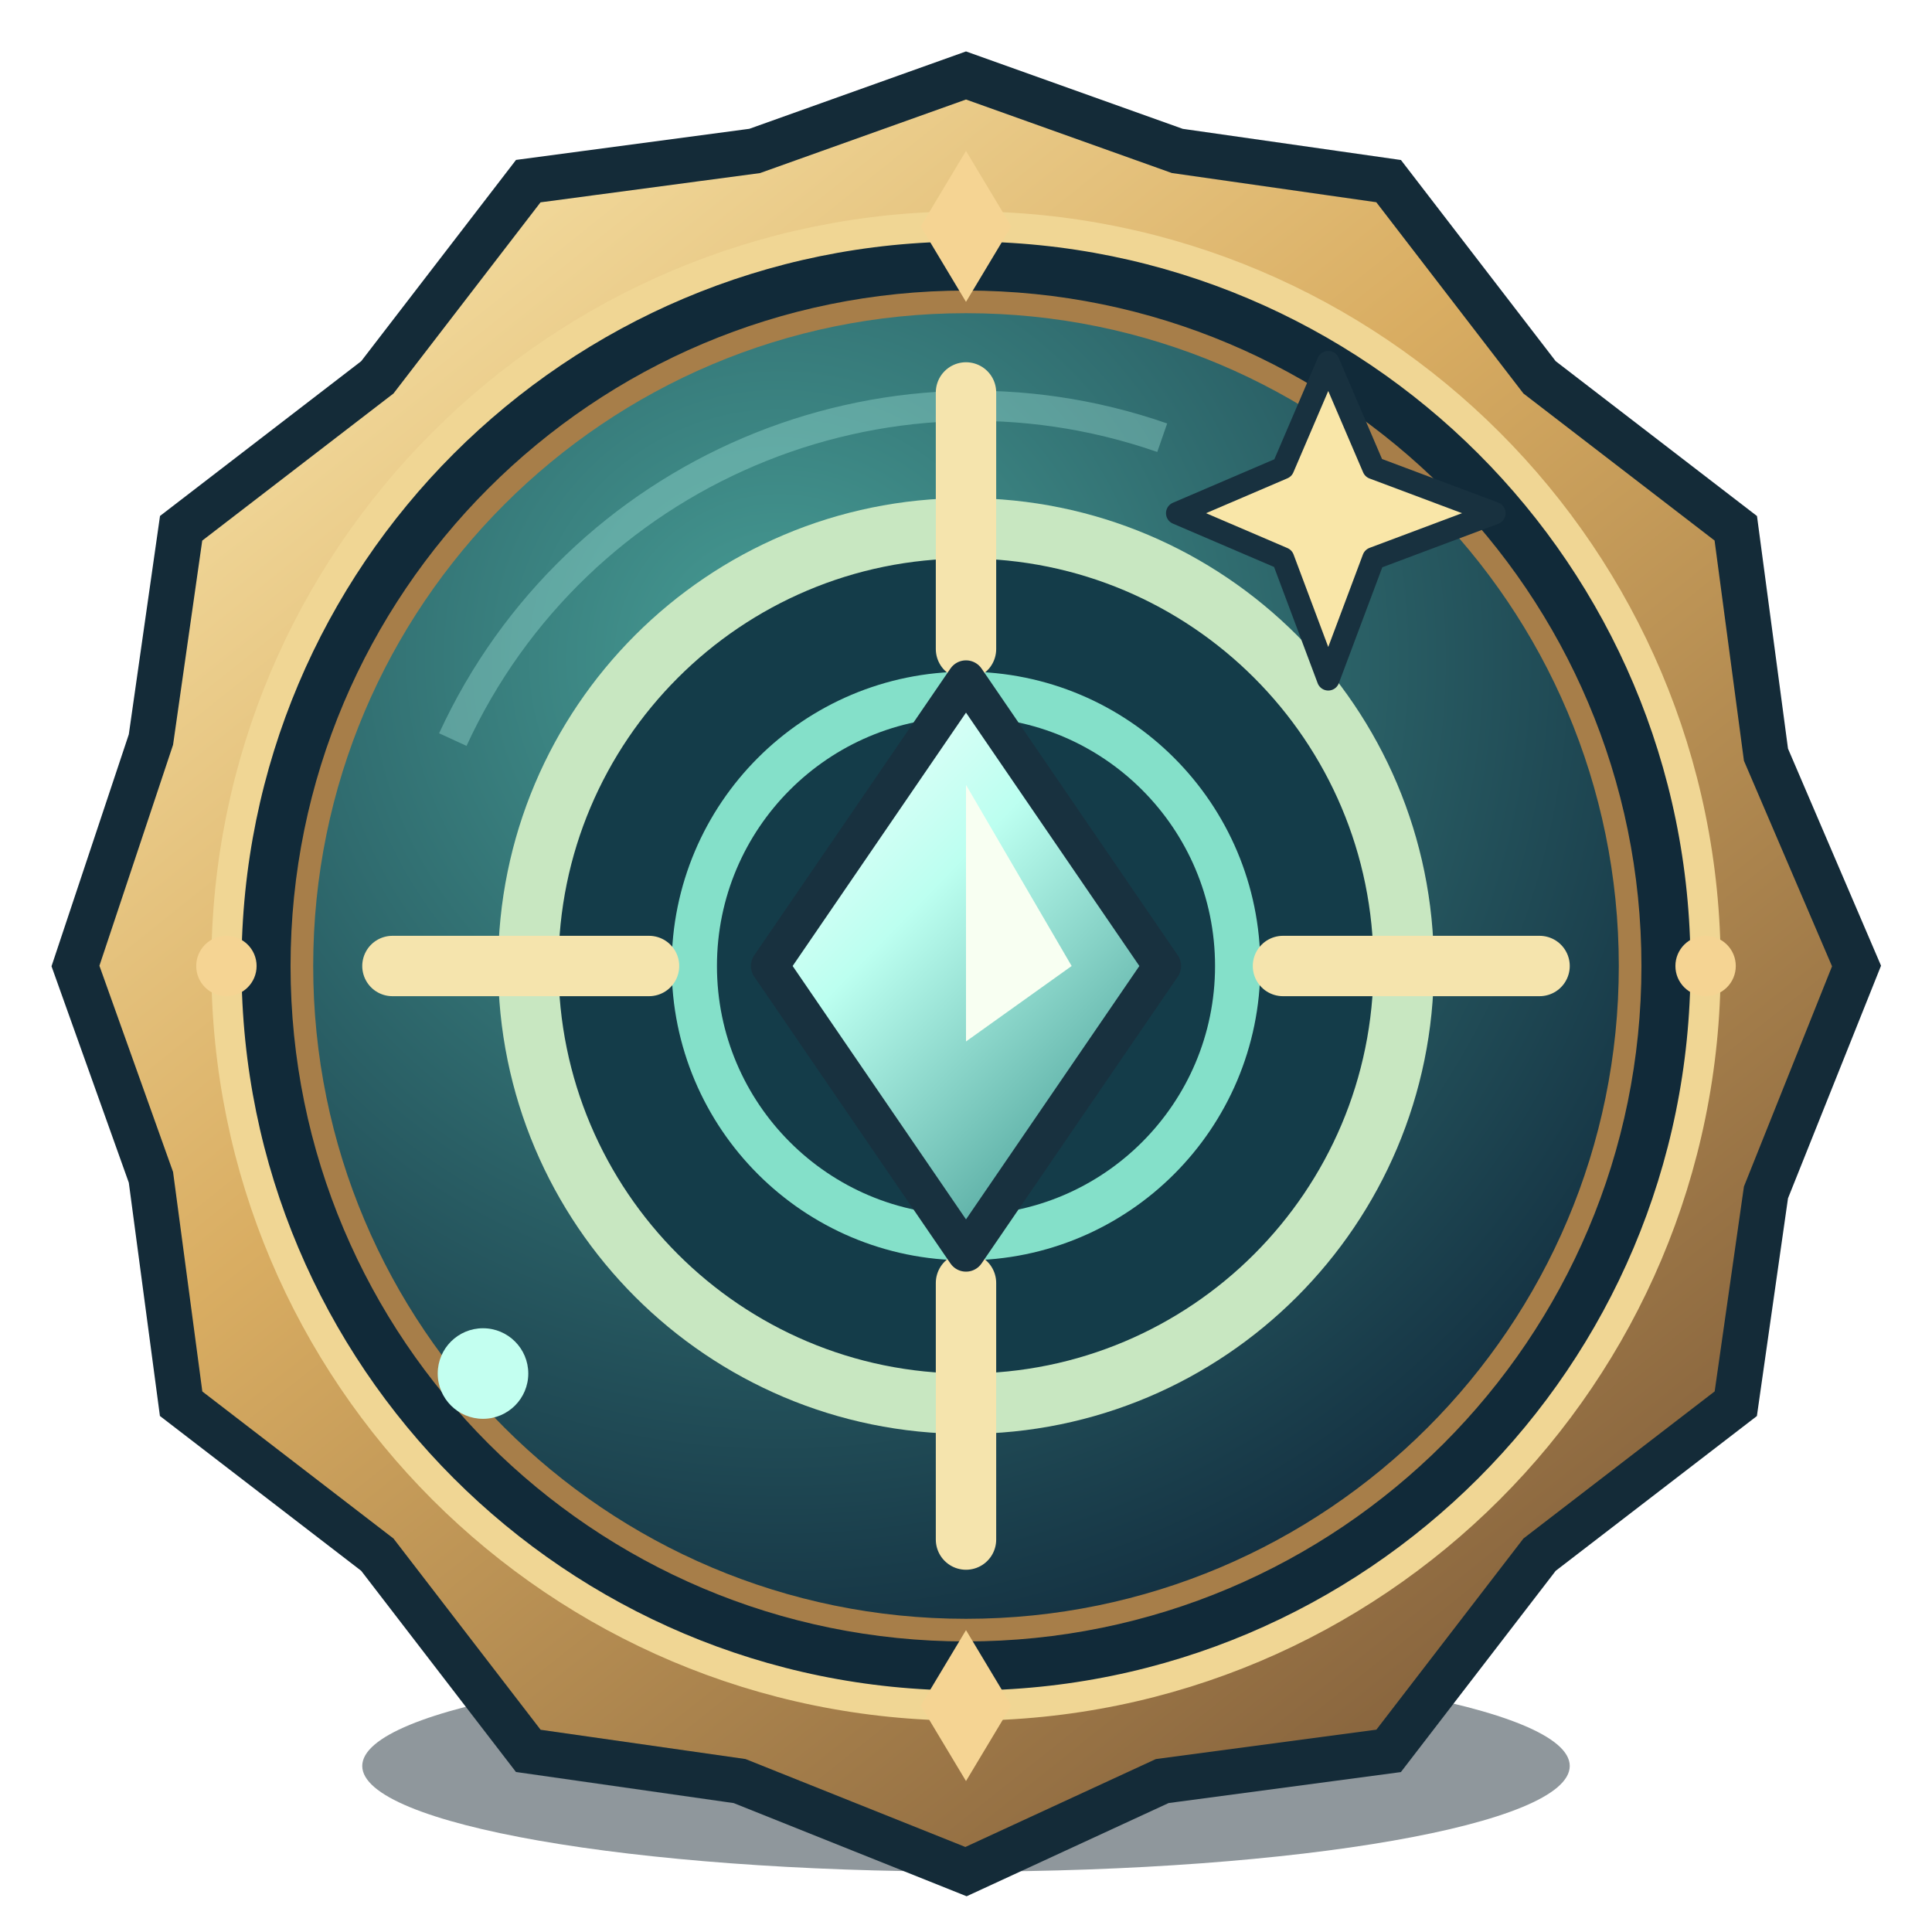
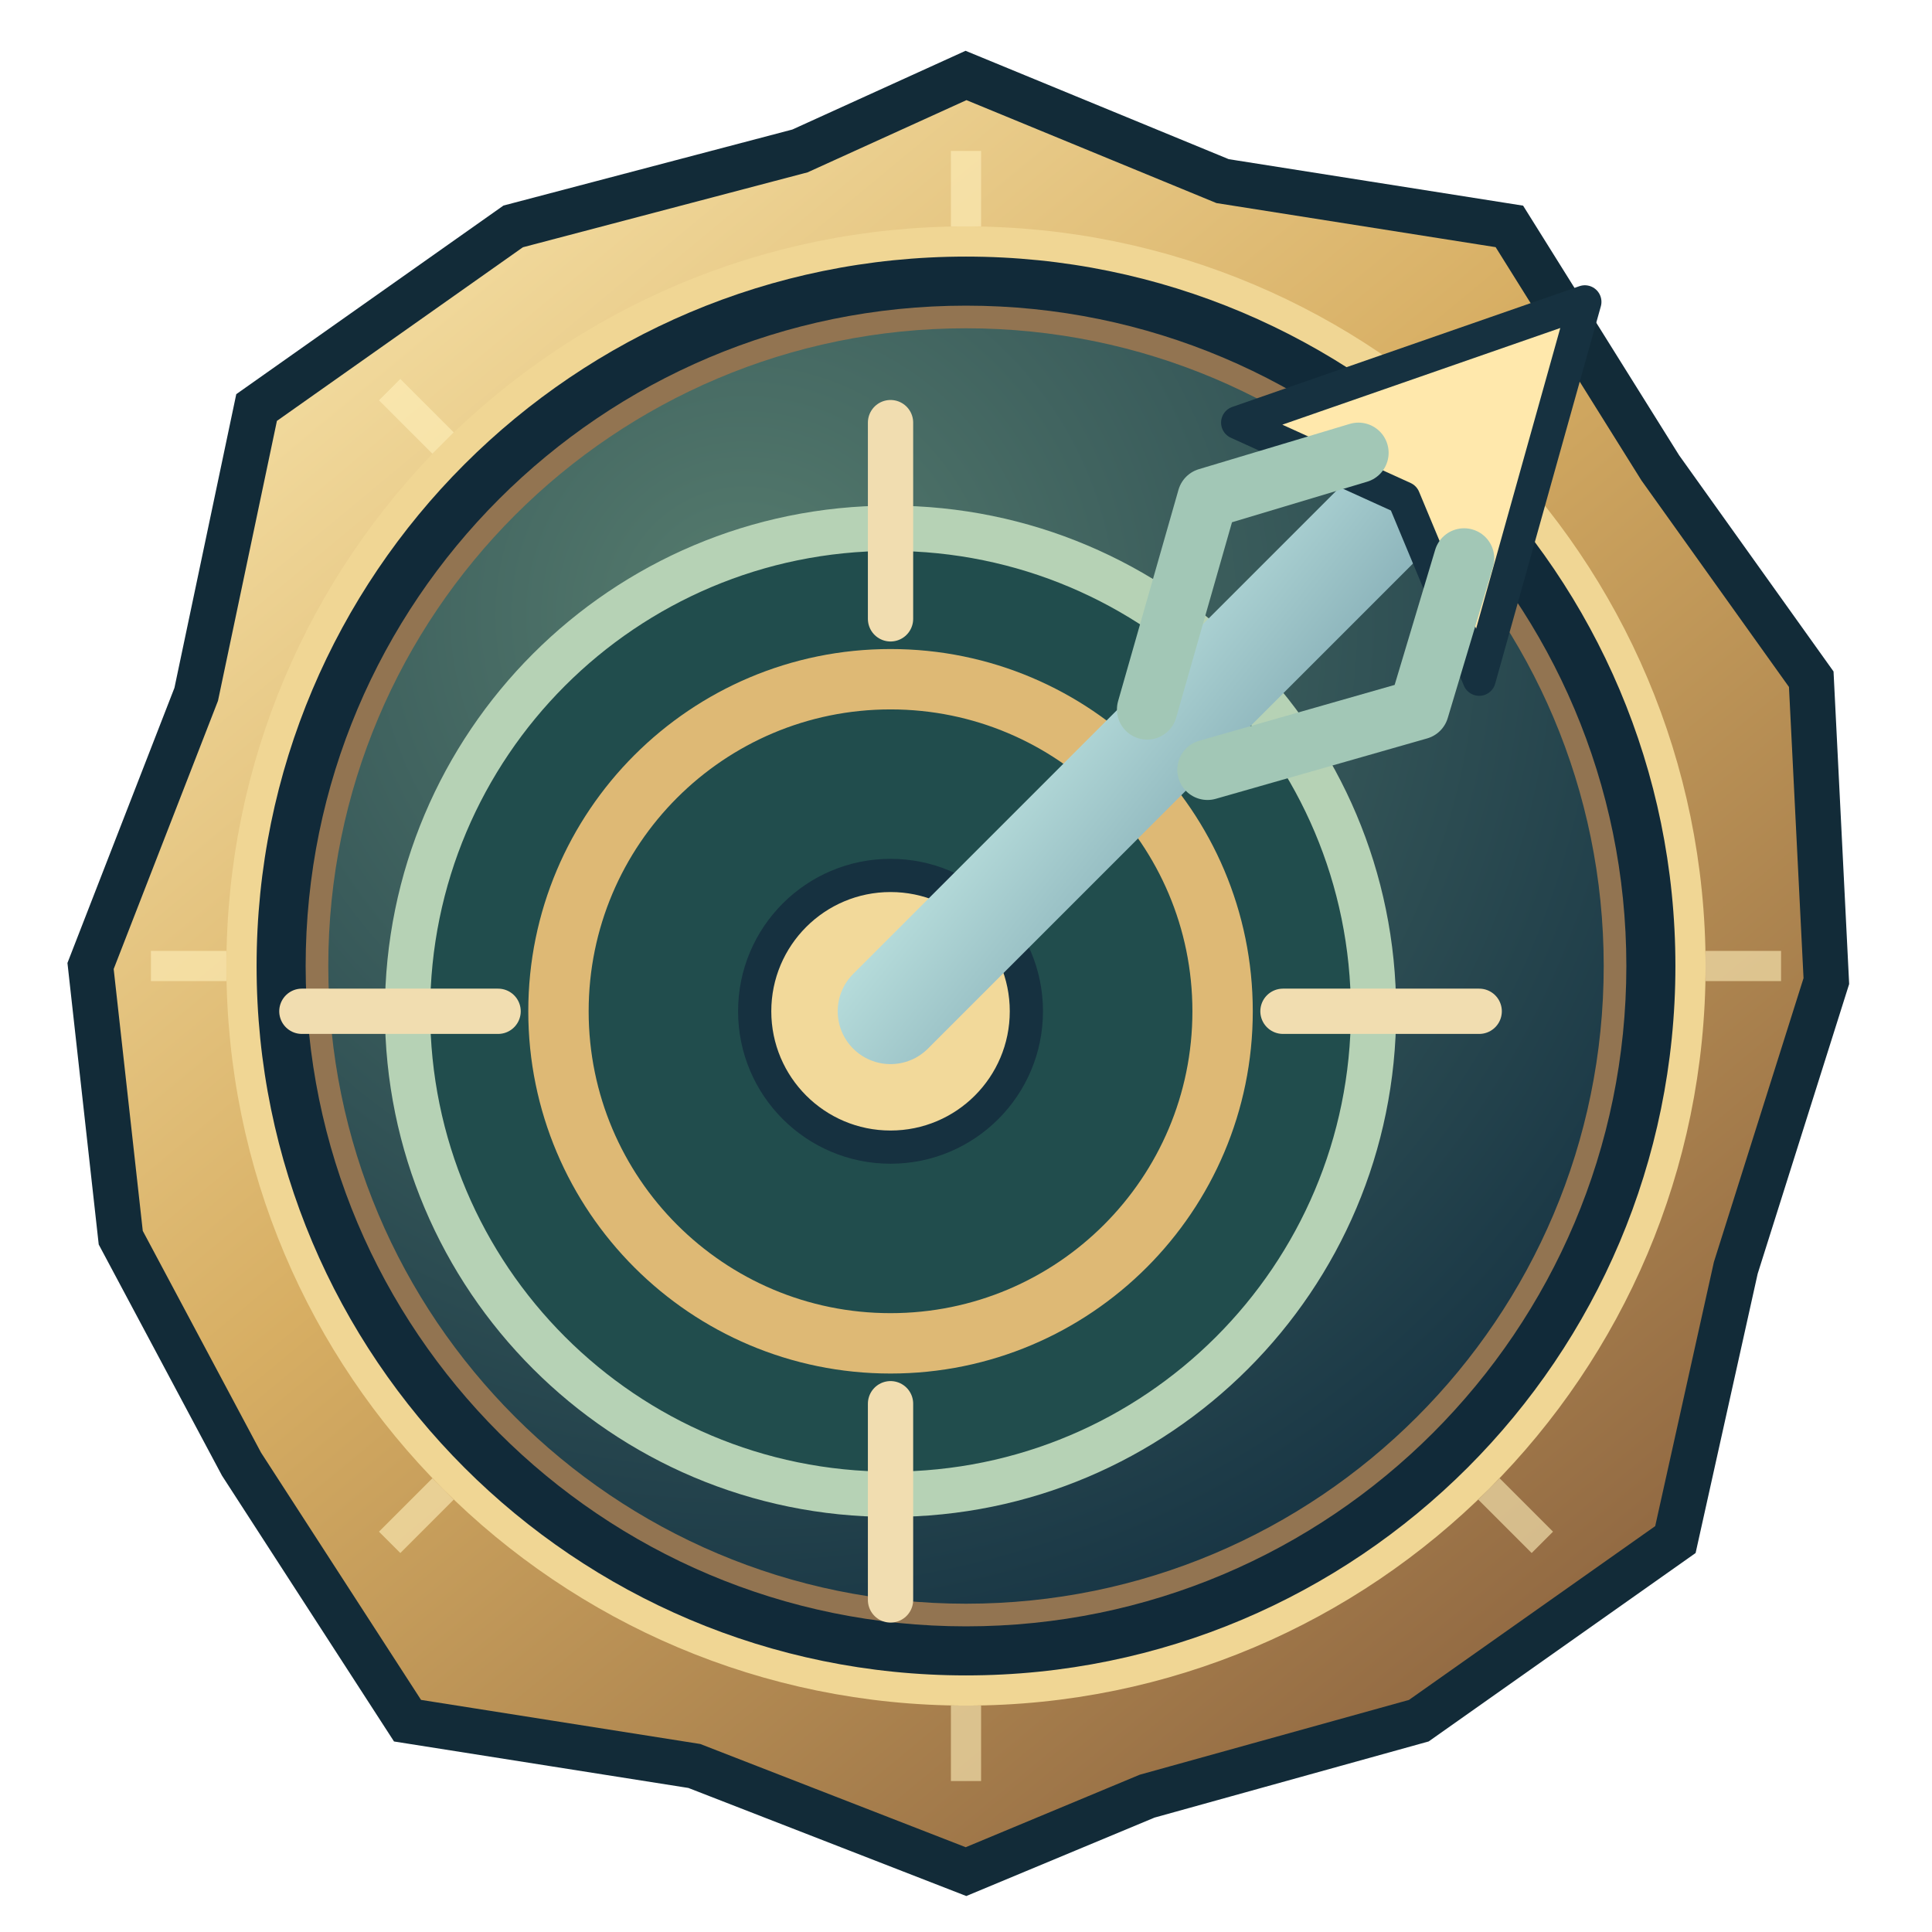
<svg xmlns="http://www.w3.org/2000/svg" width="128" height="128" viewBox="0 0 128 128">
  <defs>
-     <linearGradient id="rim" x2=".8" y2="1">
-       <stop stop-color="#fff1ba" />
-       <stop offset=".45" stop-color="#d9ad62" />
-       <stop offset="1" stop-color="#7b5938" />
+     <linearGradient id="metal" x2=".8" y2="1">
+       <stop stop-color="#fff0ba" />
+       <stop offset=".48" stop-color="#d7ae63" />
+       <stop offset="1" stop-color="#88603e" />
    </linearGradient>
-     <radialGradient id="enamel" cx=".36" cy=".27" r=".78">
-       <stop stop-color="#479d95" />
-       <stop offset="1" stop-color="#132f40" />
+     <linearGradient id="steel" x2="1" y2=".8">
+       <stop stop-color="#f0f7eb" />
+       <stop offset=".42" stop-color="#b5dbda" />
+       <stop offset="1" stop-color="#557f91" />
+     </linearGradient>
+     <radialGradient id="enamel" cx=".33" cy=".23" r=".85">
+       <stop stop-color="#567c6e" />
+       <stop offset="1" stop-color="#163343" />
    </radialGradient>
-     <linearGradient id="metal" x2=".7" y2="1">
-       <stop stop-color="#ffffff" />
-       <stop offset=".44" stop-color="#bcfff0" />
-       <stop offset="1" stop-color="#479d95" />
-     </linearGradient>
  </defs>
-   <ellipse cx="64" cy="117" rx="40" ry="7" fill="#061823" opacity=".45" />
-   <path d="M64 5 78 10 92 12 102 25 115 35 117 50 123 64 117 79 115 93 102 103 92 116 77 118 64 124 49 118 35 116 25 103 12 93 10 78 5 64 10 49 12 35 25 25 35 12 50 10Z" fill="url(#rim)" stroke="#142b38" stroke-width="3" />
-   <circle cx="64" cy="64" r="49" fill="#112a39" stroke="#f0d694" stroke-width="2" />
-   <circle cx="64" cy="64" r="44" fill="url(#enamel)" stroke="#a77e49" stroke-width="1.5" />
-   <path d="M30 49A38 38 0 0 1 77 29" fill="none" stroke="#bcfff0" stroke-width="2" opacity=".30" />
-   <g fill="#f5d493">
-     <path d="m64 10 3 5-3 5-3-5Z" />
-     <path d="m64 108 3 5-3 5-3-5Z" />
-     <circle cx="15" cy="64" r="2" />
-     <circle cx="113" cy="64" r="2" />
-   </g>
-   <g stroke="#18313f" stroke-width="2.5" stroke-linecap="round" stroke-linejoin="round">
-     <circle cx="64" cy="64" r="29" fill="#143c49" stroke="#c8e7c1" stroke-width="4" />
-     <circle cx="64" cy="64" r="18" fill="none" stroke="#84e0c9" stroke-width="3" />
-     <path d="M64 26v17m0 42v17M26 64h17m42 0h17" stroke="#f5e4ad" stroke-width="4" />
-     <path d="m64 45 13 19-13 19-13-19Z" fill="url(#metal)" />
-     <path d="m64 52 7 12-7 5Z" fill="#f8fff2" stroke="none" />
-     <path d="m88 24 3 7 8 3-8 3-3 8-3-8-7-3 7-3Z" fill="#f9e6a8" stroke-width="1.5" />
-     <circle cx="32" cy="91" r="3" fill="#c3fff0" stroke="none" />
+   <path d="m64 5 17 7 19 3 10 16 10 14 1 20-6 19-4 18-17 12-18 5-12 5-18-7-19-3-11-17-8-15-2-18 7-18 4-19 17-12 19-5Z" fill="url(#metal)" stroke="#122b38" stroke-width="3" />
+   <circle cx="64" cy="64" r="48" fill="#112a39" stroke="#f0d694" stroke-width="2" />
+   <circle cx="64" cy="64" r="43" fill="url(#enamel)" stroke="#927451" stroke-width="1.5" />
+   <path d="M64 10v5" transform="rotate(0 64 64)" stroke="#fff0bb" stroke-width="2" opacity=".6" />
+   <path d="M64 10v5" transform="rotate(45 64 64)" stroke="#fff0bb" stroke-width="2" opacity=".6" />
+   <path d="M64 10v5" transform="rotate(90 64 64)" stroke="#fff0bb" stroke-width="2" opacity=".6" />
+   <path d="M64 10v5" transform="rotate(135 64 64)" stroke="#fff0bb" stroke-width="2" opacity=".6" />
+   <path d="M64 10v5" transform="rotate(180 64 64)" stroke="#fff0bb" stroke-width="2" opacity=".6" />
+   <path d="M64 10v5" transform="rotate(225 64 64)" stroke="#fff0bb" stroke-width="2" opacity=".6" />
+   <path d="M64 10v5" transform="rotate(270 64 64)" stroke="#fff0bb" stroke-width="2" opacity=".6" />
+   <path d="M64 10v5" transform="rotate(315 64 64)" stroke="#fff0bb" stroke-width="2" opacity=".6" />
+   <g stroke="#163140" stroke-width="2.2" stroke-linejoin="round" stroke-linecap="round">
+     <circle cx="59" cy="67" r="32" fill="#214d4d" stroke="#b6d2b5" stroke-width="3" />
+     <circle cx="59" cy="67" r="22" fill="none" stroke="#deb975" stroke-width="4" />
+     <circle cx="59" cy="67" r="9" fill="#f2d99a" />
+     <path d="M59 28v13m0 52v13M20 67h13m52 0h13" fill="none" stroke="#f1ddb0" stroke-width="3" />
+     <path d="m59 67 39-39" stroke="url(#steel)" stroke-width="7" />
+     <path d="m82 28 23-8-7 25-5-12Z" fill="#ffe8ac" />
+     <path d="m76 47 4-14 10-3M80 51l14-4 3-10" fill="none" stroke="#a2c7b6" stroke-width="4" />
  </g>
</svg>
